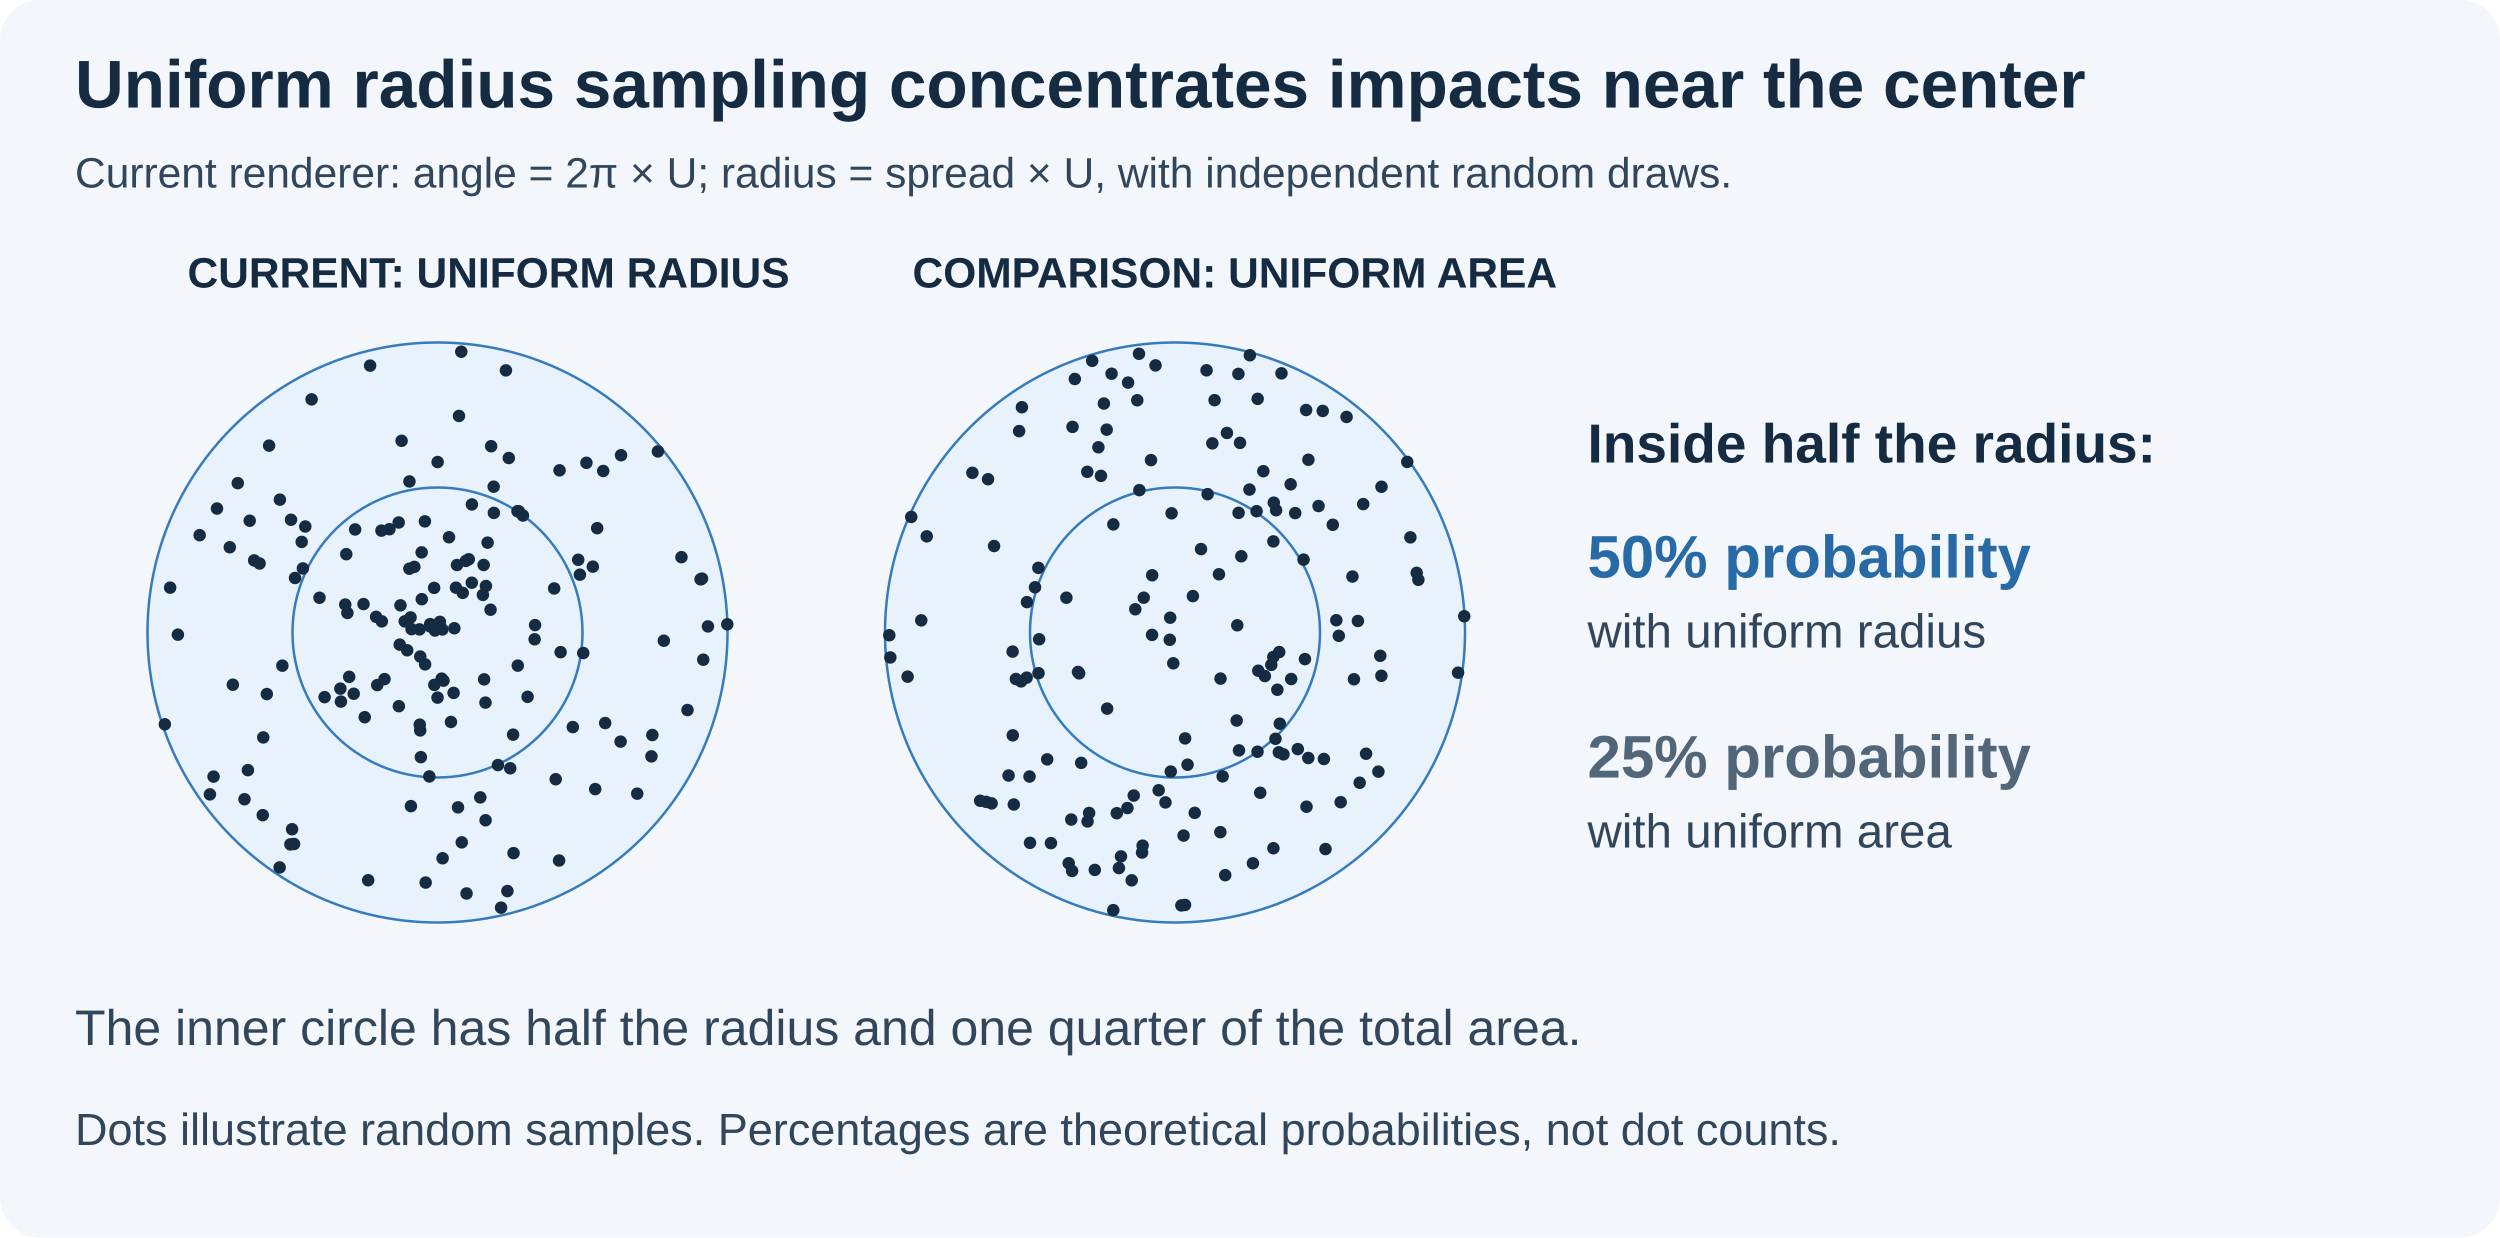
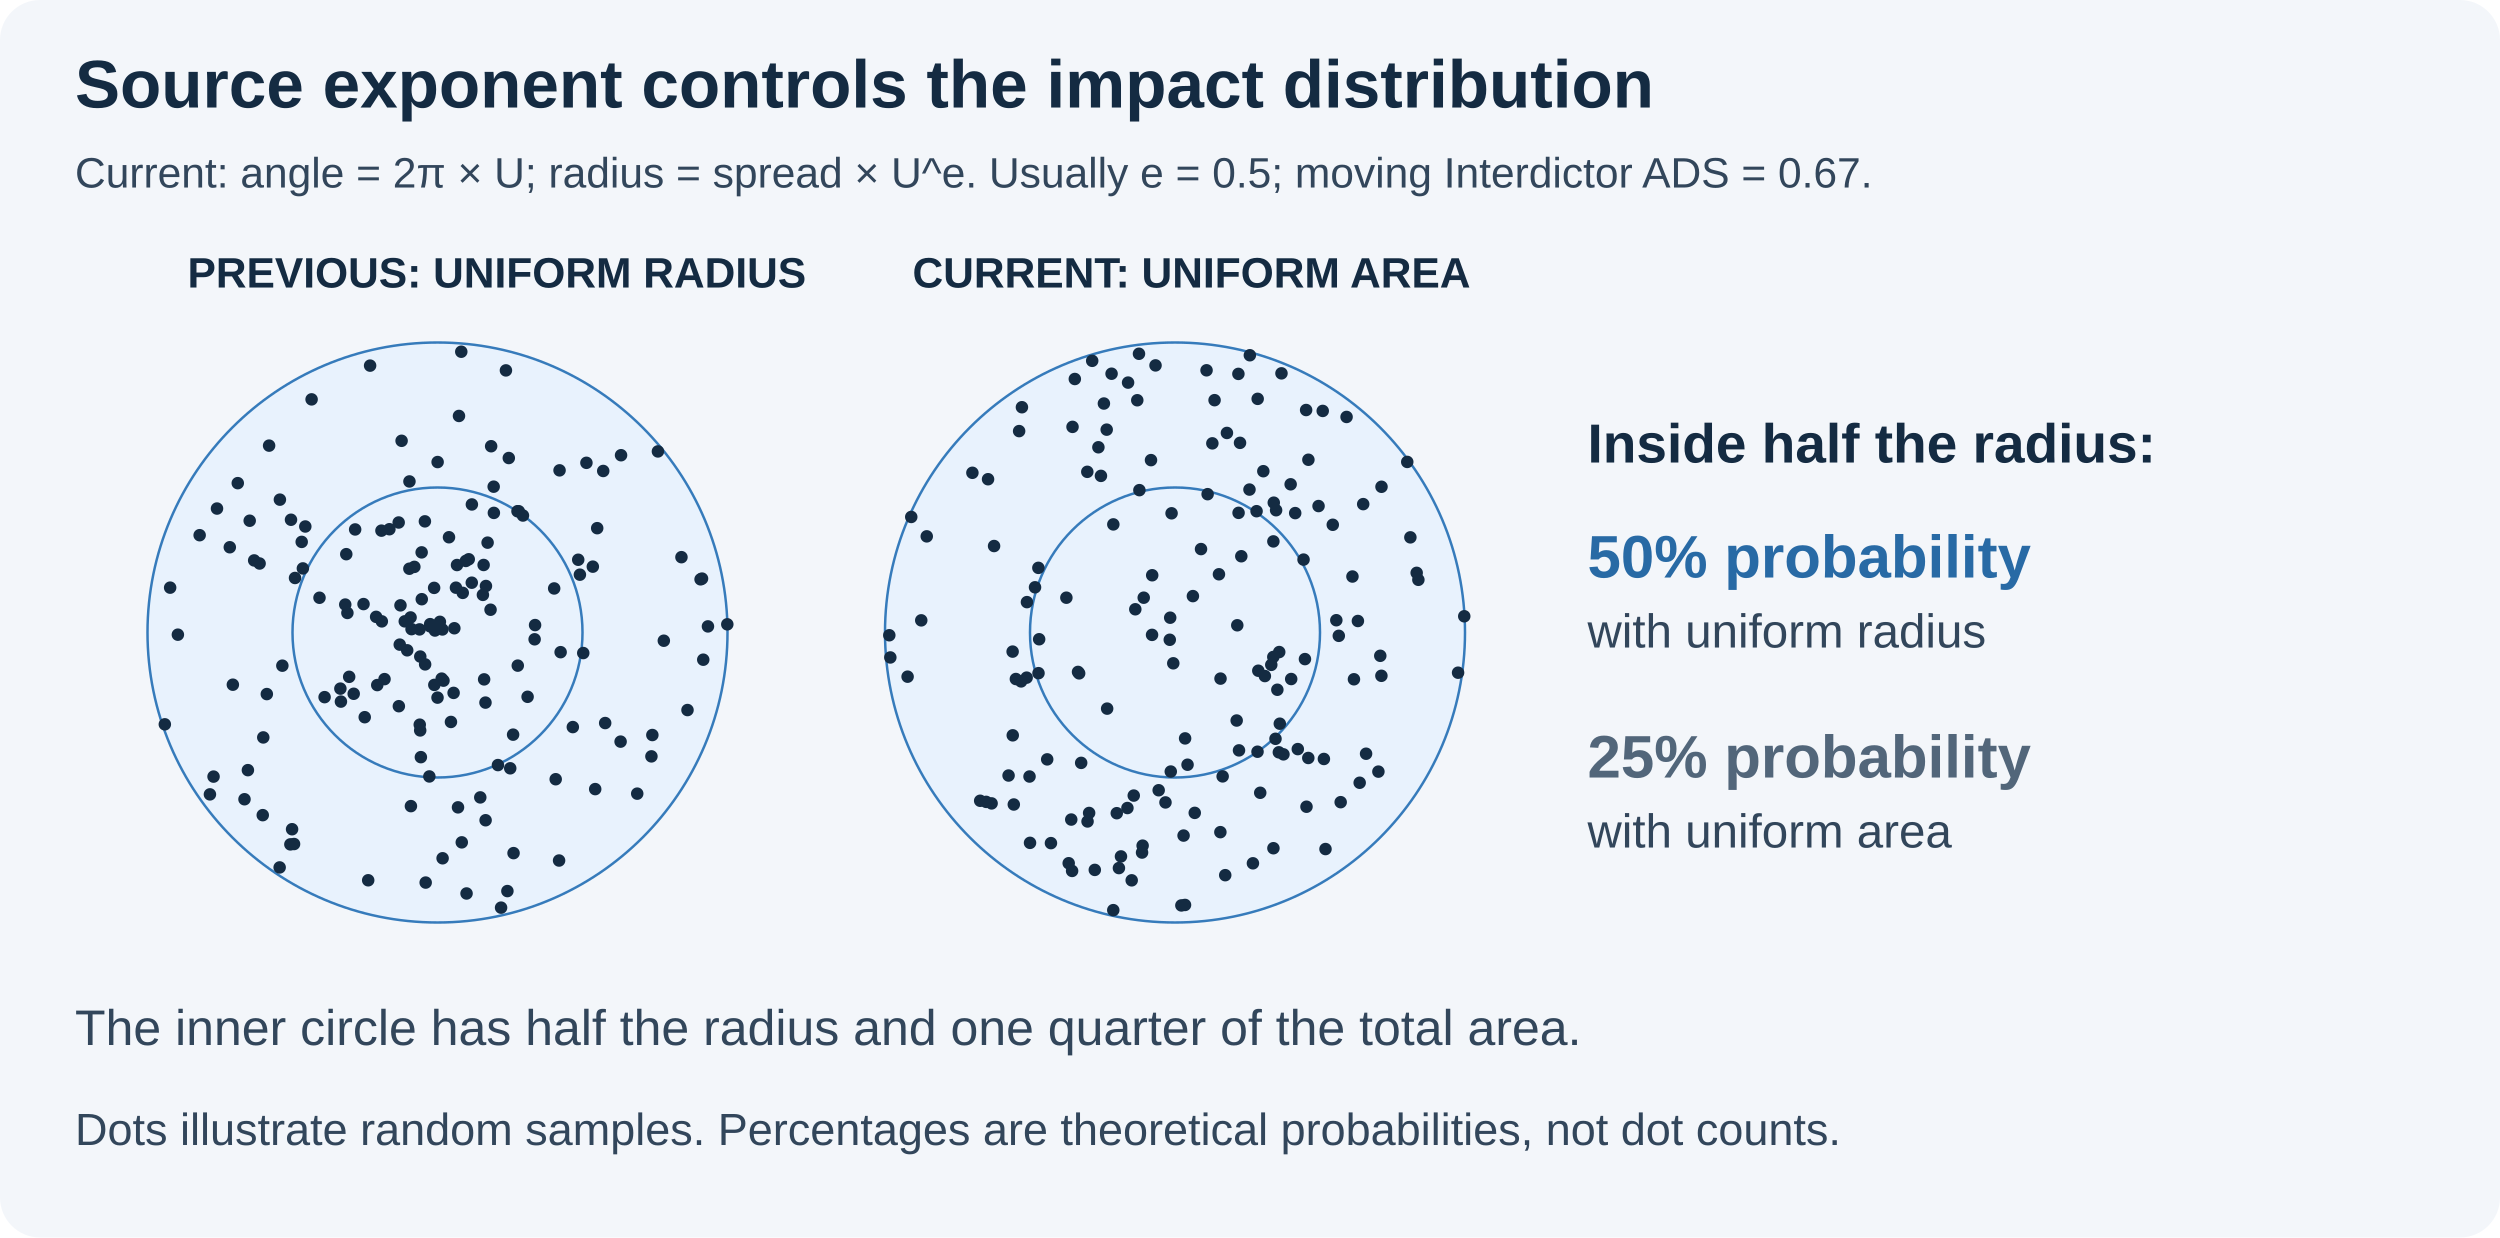
<svg xmlns="http://www.w3.org/2000/svg" viewBox="0 0 1000 495" width="1000" height="495" role="img">
  <rect width="1000" height="495" rx="16" fill="#f3f6fa" />
  <g font-family="Arial, Helvetica, sans-serif">
-     <text x="30" y="43" font-size="27" fill="#142b42" font-weight="700">Uniform radius sampling concentrates impacts near the center</text>
-     <text x="30" y="75" font-size="17" fill="#32465b" font-weight="400">Current renderer: angle = 2π × U; radius = spread × U, with independent random draws.</text>
+     <text x="30" y="43" font-size="27" fill="#142b42" font-weight="700">Source exponent controls the impact distribution</text>
+     <text x="30" y="75" font-size="17" fill="#32465b" font-weight="400">Current: angle = 2π × U; radius = spread × U^e. Usually e = 0.5; moving Interdictor ADS = 0.67.</text>
    <circle cx="175" cy="253" r="116" stroke="#367bbb" fill="#e8f2fd" />
    <circle cx="175" cy="253" r="58" stroke="#367bbb" fill="none" />
    <circle cx="470" cy="253" r="116" stroke="#367bbb" fill="#e8f2fd" />
    <circle cx="470" cy="253" r="58" stroke="#367bbb" fill="none" />
    <circle cx="79.86" cy="214.08" r="2" stroke="#142b42" fill="#142b42" />
    <circle cx="184.51" cy="140.69" r="2" stroke="#142b42" fill="#142b42" />
    <circle cx="118.01" cy="231.19" r="2" stroke="#142b42" fill="#142b42" />
    <circle cx="180.38" cy="288.78" r="2" stroke="#142b42" fill="#142b42" />
    <circle cx="231.29" cy="223.9" r="2" stroke="#142b42" fill="#142b42" />
    <circle cx="283.18" cy="250.56" r="2" stroke="#142b42" fill="#142b42" />
    <circle cx="181.44" cy="277.16" r="2" stroke="#142b42" fill="#142b42" />
    <circle cx="207.52" cy="204.52" r="2" stroke="#142b42" fill="#142b42" />
    <circle cx="167.9" cy="289.87" r="2" stroke="#142b42" fill="#142b42" />
    <circle cx="117.62" cy="337.61" r="2" stroke="#142b42" fill="#142b42" />
    <circle cx="184.71" cy="336.94" r="2" stroke="#142b42" fill="#142b42" />
    <circle cx="173.73" cy="273.96" r="2" stroke="#142b42" fill="#142b42" />
    <circle cx="221.67" cy="235.38" r="2" stroke="#142b42" fill="#142b42" />
    <circle cx="203.52" cy="183.21" r="2" stroke="#142b42" fill="#142b42" />
    <circle cx="237.13" cy="226.66" r="2" stroke="#142b42" fill="#142b42" />
    <circle cx="164.62" cy="251.66" r="2" stroke="#142b42" fill="#142b42" />
    <circle cx="138.1" cy="241.83" r="2" stroke="#142b42" fill="#142b42" />
    <circle cx="207.0" cy="204.49" r="2" stroke="#142b42" fill="#142b42" />
    <circle cx="173.65" cy="235.15" r="2" stroke="#142b42" fill="#142b42" />
    <circle cx="193.45" cy="225.99" r="2" stroke="#142b42" fill="#142b42" />
    <circle cx="260.57" cy="302.55" r="2" stroke="#142b42" fill="#142b42" />
    <circle cx="222.28" cy="311.69" r="2" stroke="#142b42" fill="#142b42" />
    <circle cx="196.46" cy="178.49" r="2" stroke="#142b42" fill="#142b42" />
    <circle cx="71.15" cy="253.87" r="2" stroke="#142b42" fill="#142b42" />
    <circle cx="205.24" cy="293.86" r="2" stroke="#142b42" fill="#142b42" />
    <circle cx="176.96" cy="251.78" r="2" stroke="#142b42" fill="#142b42" />
    <circle cx="99.88" cy="208.29" r="2" stroke="#142b42" fill="#142b42" />
    <circle cx="141.48" cy="277.51" r="2" stroke="#142b42" fill="#142b42" />
    <circle cx="101.67" cy="224.17" r="2" stroke="#142b42" fill="#142b42" />
    <circle cx="234.57" cy="185.13" r="2" stroke="#142b42" fill="#142b42" />
    <circle cx="139.67" cy="270.73" r="2" stroke="#142b42" fill="#142b42" />
    <circle cx="183.2" cy="322.94" r="2" stroke="#142b42" fill="#142b42" />
    <circle cx="155.76" cy="211.69" r="2" stroke="#142b42" fill="#142b42" />
    <circle cx="199.18" cy="306.03" r="2" stroke="#142b42" fill="#142b42" />
    <circle cx="162.88" cy="260.12" r="2" stroke="#142b42" fill="#142b42" />
    <circle cx="200.43" cy="363.06" r="2" stroke="#142b42" fill="#142b42" />
    <circle cx="167.82" cy="251.76" r="2" stroke="#142b42" fill="#142b42" />
    <circle cx="223.82" cy="188.14" r="2" stroke="#142b42" fill="#142b42" />
    <circle cx="68.06" cy="235.06" r="2" stroke="#142b42" fill="#142b42" />
    <circle cx="122.12" cy="210.6" r="2" stroke="#142b42" fill="#142b42" />
    <circle cx="161.91" cy="248.54" r="2" stroke="#142b42" fill="#142b42" />
    <circle cx="195.04" cy="217.06" r="2" stroke="#142b42" fill="#142b42" />
    <circle cx="111.86" cy="346.97" r="2" stroke="#142b42" fill="#142b42" />
    <circle cx="129.84" cy="278.86" r="2" stroke="#142b42" fill="#142b42" />
    <circle cx="142.06" cy="211.78" r="2" stroke="#142b42" fill="#142b42" />
    <circle cx="260.94" cy="294.01" r="2" stroke="#142b42" fill="#142b42" />
    <circle cx="186.33" cy="224.38" r="2" stroke="#142b42" fill="#142b42" />
    <circle cx="105.31" cy="294.97" r="2" stroke="#142b42" fill="#142b42" />
    <circle cx="152.73" cy="248.55" r="2" stroke="#142b42" fill="#142b42" />
    <circle cx="265.53" cy="256.29" r="2" stroke="#142b42" fill="#142b42" />
    <circle cx="171.74" cy="310.58" r="2" stroke="#142b42" fill="#142b42" />
    <circle cx="91.92" cy="218.9" r="2" stroke="#142b42" fill="#142b42" />
    <circle cx="275.0" cy="284.02" r="2" stroke="#142b42" fill="#142b42" />
    <circle cx="145.41" cy="241.63" r="2" stroke="#142b42" fill="#142b42" />
    <circle cx="177.04" cy="343.31" r="2" stroke="#142b42" fill="#142b42" />
    <circle cx="159.54" cy="282.48" r="2" stroke="#142b42" fill="#142b42" />
    <circle cx="136.37" cy="280.64" r="2" stroke="#142b42" fill="#142b42" />
    <circle cx="188.75" cy="201.78" r="2" stroke="#142b42" fill="#142b42" />
    <circle cx="163.78" cy="192.58" r="2" stroke="#142b42" fill="#142b42" />
    <circle cx="290.92" cy="249.73" r="2" stroke="#142b42" fill="#142b42" />
    <circle cx="176.67" cy="271.45" r="2" stroke="#142b42" fill="#142b42" />
    <circle cx="103.84" cy="225.4" r="2" stroke="#142b42" fill="#142b42" />
    <circle cx="202.96" cy="356.43" r="2" stroke="#142b42" fill="#142b42" />
    <circle cx="138.51" cy="221.67" r="2" stroke="#142b42" fill="#142b42" />
    <circle cx="193.16" cy="237.95" r="2" stroke="#142b42" fill="#142b42" />
    <circle cx="197.55" cy="205.16" r="2" stroke="#142b42" fill="#142b42" />
    <circle cx="160.19" cy="242.14" r="2" stroke="#142b42" fill="#142b42" />
    <circle cx="238.08" cy="315.64" r="2" stroke="#142b42" fill="#142b42" />
    <circle cx="204.09" cy="307.32" r="2" stroke="#142b42" fill="#142b42" />
    <circle cx="182.38" cy="235.07" r="2" stroke="#142b42" fill="#142b42" />
    <circle cx="181.74" cy="251.3" r="2" stroke="#142b42" fill="#142b42" />
    <circle cx="164.37" cy="322.45" r="2" stroke="#142b42" fill="#142b42" />
    <circle cx="233.3" cy="261.22" r="2" stroke="#142b42" fill="#142b42" />
    <circle cx="116.4" cy="207.9" r="2" stroke="#142b42" fill="#142b42" />
    <circle cx="194.24" cy="328.1" r="2" stroke="#142b42" fill="#142b42" />
    <circle cx="231.96" cy="229.87" r="2" stroke="#142b42" fill="#142b42" />
    <circle cx="95.11" cy="193.26" r="2" stroke="#142b42" fill="#142b42" />
    <circle cx="168.08" cy="292.17" r="2" stroke="#142b42" fill="#142b42" />
    <circle cx="169.96" cy="208.54" r="2" stroke="#142b42" fill="#142b42" />
    <circle cx="86.8" cy="203.42" r="2" stroke="#142b42" fill="#142b42" />
    <circle cx="248.24" cy="296.65" r="2" stroke="#142b42" fill="#142b42" />
    <circle cx="194.38" cy="234.4" r="2" stroke="#142b42" fill="#142b42" />
    <circle cx="168.11" cy="262.62" r="2" stroke="#142b42" fill="#142b42" />
    <circle cx="163.75" cy="227.49" r="2" stroke="#142b42" fill="#142b42" />
    <circle cx="168.71" cy="239.68" r="2" stroke="#142b42" fill="#142b42" />
    <circle cx="170.27" cy="353.03" r="2" stroke="#142b42" fill="#142b42" />
    <circle cx="152.58" cy="212.26" r="2" stroke="#142b42" fill="#142b42" />
    <circle cx="83.97" cy="317.75" r="2" stroke="#142b42" fill="#142b42" />
    <circle cx="238.88" cy="211.27" r="2" stroke="#142b42" fill="#142b42" />
    <circle cx="175.01" cy="279.05" r="2" stroke="#142b42" fill="#142b42" />
    <circle cx="223.63" cy="344.21" r="2" stroke="#142b42" fill="#142b42" />
    <circle cx="202.37" cy="148.16" r="2" stroke="#142b42" fill="#142b42" />
    <circle cx="93.14" cy="273.88" r="2" stroke="#142b42" fill="#142b42" />
    <circle cx="175.05" cy="184.82" r="2" stroke="#142b42" fill="#142b42" />
    <circle cx="205.42" cy="341.25" r="2" stroke="#142b42" fill="#142b42" />
    <circle cx="175.96" cy="248.73" r="2" stroke="#142b42" fill="#142b42" />
    <circle cx="197.47" cy="194.67" r="2" stroke="#142b42" fill="#142b42" />
    <circle cx="159.9" cy="257.85" r="2" stroke="#142b42" fill="#142b42" />
    <circle cx="127.8" cy="239.1" r="2" stroke="#142b42" fill="#142b42" />
    <circle cx="138.96" cy="245.18" r="2" stroke="#142b42" fill="#142b42" />
    <circle cx="182.8" cy="226.01" r="2" stroke="#142b42" fill="#142b42" />
    <circle cx="147.28" cy="352.11" r="2" stroke="#142b42" fill="#142b42" />
    <circle cx="183.59" cy="166.38" r="2" stroke="#142b42" fill="#142b42" />
    <circle cx="111.96" cy="199.86" r="2" stroke="#142b42" fill="#142b42" />
    <circle cx="192.11" cy="318.96" r="2" stroke="#142b42" fill="#142b42" />
    <circle cx="187.5" cy="223.71" r="2" stroke="#142b42" fill="#142b42" />
    <circle cx="150.9" cy="274.03" r="2" stroke="#142b42" fill="#142b42" />
    <circle cx="172.06" cy="249.66" r="2" stroke="#142b42" fill="#142b42" />
    <circle cx="85.42" cy="310.64" r="2" stroke="#142b42" fill="#142b42" />
    <circle cx="186.62" cy="357.39" r="2" stroke="#142b42" fill="#142b42" />
    <circle cx="173.98" cy="252.21" r="2" stroke="#142b42" fill="#142b42" />
    <circle cx="105.1" cy="326.06" r="2" stroke="#142b42" fill="#142b42" />
    <circle cx="121.15" cy="227.37" r="2" stroke="#142b42" fill="#142b42" />
    <circle cx="99.16" cy="308.06" r="2" stroke="#142b42" fill="#142b42" />
    <circle cx="280.23" cy="231.73" r="2" stroke="#142b42" fill="#142b42" />
    <circle cx="116.83" cy="331.69" r="2" stroke="#142b42" fill="#142b42" />
    <circle cx="97.8" cy="319.7" r="2" stroke="#142b42" fill="#142b42" />
    <circle cx="263.17" cy="180.57" r="2" stroke="#142b42" fill="#142b42" />
    <circle cx="120.68" cy="216.76" r="2" stroke="#142b42" fill="#142b42" />
    <circle cx="106.73" cy="277.63" r="2" stroke="#142b42" fill="#142b42" />
    <circle cx="165.74" cy="226.75" r="2" stroke="#142b42" fill="#142b42" />
    <circle cx="160.64" cy="176.32" r="2" stroke="#142b42" fill="#142b42" />
    <circle cx="168.35" cy="302.86" r="2" stroke="#142b42" fill="#142b42" />
    <circle cx="188.71" cy="233.08" r="2" stroke="#142b42" fill="#142b42" />
    <circle cx="136.15" cy="275.45" r="2" stroke="#142b42" fill="#142b42" />
    <circle cx="272.58" cy="222.87" r="2" stroke="#142b42" fill="#142b42" />
    <circle cx="209.18" cy="206.21" r="2" stroke="#142b42" fill="#142b42" />
    <circle cx="242.07" cy="289.22" r="2" stroke="#142b42" fill="#142b42" />
    <circle cx="112.94" cy="266.27" r="2" stroke="#142b42" fill="#142b42" />
    <circle cx="172.03" cy="250.53" r="2" stroke="#142b42" fill="#142b42" />
    <circle cx="179.6" cy="214.9" r="2" stroke="#142b42" fill="#142b42" />
    <circle cx="224.25" cy="260.87" r="2" stroke="#142b42" fill="#142b42" />
    <circle cx="229.13" cy="290.83" r="2" stroke="#142b42" fill="#142b42" />
    <circle cx="248.42" cy="182.09" r="2" stroke="#142b42" fill="#142b42" />
    <circle cx="153.81" cy="271.65" r="2" stroke="#142b42" fill="#142b42" />
    <circle cx="211.04" cy="278.72" r="2" stroke="#142b42" fill="#142b42" />
    <circle cx="150.45" cy="246.74" r="2" stroke="#142b42" fill="#142b42" />
    <circle cx="193.65" cy="271.75" r="2" stroke="#142b42" fill="#142b42" />
    <circle cx="207.11" cy="266.25" r="2" stroke="#142b42" fill="#142b42" />
    <circle cx="65.93" cy="289.73" r="2" stroke="#142b42" fill="#142b42" />
    <circle cx="241.29" cy="188.39" r="2" stroke="#142b42" fill="#142b42" />
    <circle cx="164.23" cy="246.98" r="2" stroke="#142b42" fill="#142b42" />
    <circle cx="254.89" cy="317.46" r="2" stroke="#142b42" fill="#142b42" />
    <circle cx="145.89" cy="286.88" r="2" stroke="#142b42" fill="#142b42" />
    <circle cx="194.19" cy="281.04" r="2" stroke="#142b42" fill="#142b42" />
    <circle cx="116.15" cy="337.75" r="2" stroke="#142b42" fill="#142b42" />
    <circle cx="159.47" cy="209.0" r="2" stroke="#142b42" fill="#142b42" />
    <circle cx="213.85" cy="255.72" r="2" stroke="#142b42" fill="#142b42" />
    <circle cx="168.66" cy="220.95" r="2" stroke="#142b42" fill="#142b42" />
    <circle cx="170.05" cy="265.75" r="2" stroke="#142b42" fill="#142b42" />
    <circle cx="175.73" cy="251.21" r="2" stroke="#142b42" fill="#142b42" />
    <circle cx="185.1" cy="237.15" r="2" stroke="#142b42" fill="#142b42" />
    <circle cx="124.64" cy="159.75" r="2" stroke="#142b42" fill="#142b42" />
    <circle cx="148.04" cy="146.25" r="2" stroke="#142b42" fill="#142b42" />
    <circle cx="177.39" cy="272.26" r="2" stroke="#142b42" fill="#142b42" />
    <circle cx="107.64" cy="178.25" r="2" stroke="#142b42" fill="#142b42" />
    <circle cx="280.81" cy="231.44" r="2" stroke="#142b42" fill="#142b42" />
    <circle cx="196.22" cy="243.89" r="2" stroke="#142b42" fill="#142b42" />
    <circle cx="281.3" cy="263.88" r="2" stroke="#142b42" fill="#142b42" />
    <circle cx="214.03" cy="250.03" r="2" stroke="#142b42" fill="#142b42" />
    <circle cx="448.39" cy="342.57" r="2" stroke="#142b42" fill="#142b42" />
    <circle cx="467.91" cy="255.91" r="2" stroke="#142b42" fill="#142b42" />
    <circle cx="512.59" cy="149.34" r="2" stroke="#142b42" fill="#142b42" />
    <circle cx="370.7" cy="214.54" r="2" stroke="#142b42" fill="#142b42" />
    <circle cx="395.22" cy="191.69" r="2" stroke="#142b42" fill="#142b42" />
    <circle cx="444.63" cy="149.49" r="2" stroke="#142b42" fill="#142b42" />
    <circle cx="477.9" cy="325.15" r="2" stroke="#142b42" fill="#142b42" />
    <circle cx="509.35" cy="216.56" r="2" stroke="#142b42" fill="#142b42" />
    <circle cx="429.93" cy="151.6" r="2" stroke="#142b42" fill="#142b42" />
    <circle cx="405.1" cy="294.13" r="2" stroke="#142b42" fill="#142b42" />
    <circle cx="435.65" cy="325.19" r="2" stroke="#142b42" fill="#142b42" />
    <circle cx="521.98" cy="263.64" r="2" stroke="#142b42" fill="#142b42" />
    <circle cx="455.76" cy="196.06" r="2" stroke="#142b42" fill="#142b42" />
    <circle cx="566.67" cy="229.14" r="2" stroke="#142b42" fill="#142b42" />
    <circle cx="552.11" cy="262.32" r="2" stroke="#142b42" fill="#142b42" />
    <circle cx="564.15" cy="214.94" r="2" stroke="#142b42" fill="#142b42" />
    <circle cx="456.82" cy="341.02" r="2" stroke="#142b42" fill="#142b42" />
    <circle cx="394.46" cy="320.75" r="2" stroke="#142b42" fill="#142b42" />
    <circle cx="509.37" cy="339.29" r="2" stroke="#142b42" fill="#142b42" />
    <circle cx="414.01" cy="234.92" r="2" stroke="#142b42" fill="#142b42" />
    <circle cx="405.05" cy="260.64" r="2" stroke="#142b42" fill="#142b42" />
    <circle cx="484.94" cy="177.34" r="2" stroke="#142b42" fill="#142b42" />
    <circle cx="546.43" cy="301.49" r="2" stroke="#142b42" fill="#142b42" />
    <circle cx="434.92" cy="188.73" r="2" stroke="#142b42" fill="#142b42" />
    <circle cx="411.81" cy="310.61" r="2" stroke="#142b42" fill="#142b42" />
    <circle cx="540.98" cy="230.61" r="2" stroke="#142b42" fill="#142b42" />
    <circle cx="446.71" cy="325.28" r="2" stroke="#142b42" fill="#142b42" />
    <circle cx="499.94" cy="142.1" r="2" stroke="#142b42" fill="#142b42" />
    <circle cx="460.82" cy="253.95" r="2" stroke="#142b42" fill="#142b42" />
    <circle cx="511.54" cy="300.92" r="2" stroke="#142b42" fill="#142b42" />
    <circle cx="429.01" cy="170.75" r="2" stroke="#142b42" fill="#142b42" />
    <circle cx="567.35" cy="231.92" r="2" stroke="#142b42" fill="#142b42" />
    <circle cx="469.31" cy="265.32" r="2" stroke="#142b42" fill="#142b42" />
    <circle cx="505.95" cy="270.42" r="2" stroke="#142b42" fill="#142b42" />
    <circle cx="487.58" cy="229.71" r="2" stroke="#142b42" fill="#142b42" />
    <circle cx="474.01" cy="361.98" r="2" stroke="#142b42" fill="#142b42" />
    <circle cx="453.5" cy="318.23" r="2" stroke="#142b42" fill="#142b42" />
    <circle cx="415.66" cy="255.7" r="2" stroke="#142b42" fill="#142b42" />
    <circle cx="451.23" cy="153.04" r="2" stroke="#142b42" fill="#142b42" />
    <circle cx="502.63" cy="204.48" r="2" stroke="#142b42" fill="#142b42" />
    <circle cx="516.48" cy="271.61" r="2" stroke="#142b42" fill="#142b42" />
    <circle cx="505.33" cy="188.48" r="2" stroke="#142b42" fill="#142b42" />
    <circle cx="530.2" cy="339.62" r="2" stroke="#142b42" fill="#142b42" />
    <circle cx="485.83" cy="160.07" r="2" stroke="#142b42" fill="#142b42" />
    <circle cx="466.19" cy="320.97" r="2" stroke="#142b42" fill="#142b42" />
    <circle cx="513.38" cy="301.74" r="2" stroke="#142b42" fill="#142b42" />
    <circle cx="551.36" cy="308.65" r="2" stroke="#142b42" fill="#142b42" />
    <circle cx="543.87" cy="313.1" r="2" stroke="#142b42" fill="#142b42" />
    <circle cx="495.6" cy="300.15" r="2" stroke="#142b42" fill="#142b42" />
    <circle cx="562.9" cy="184.77" r="2" stroke="#142b42" fill="#142b42" />
    <circle cx="356.13" cy="262.98" r="2" stroke="#142b42" fill="#142b42" />
    <circle cx="494.67" cy="288.21" r="2" stroke="#142b42" fill="#142b42" />
    <circle cx="480.41" cy="219.63" r="2" stroke="#142b42" fill="#142b42" />
    <circle cx="504.09" cy="317.11" r="2" stroke="#142b42" fill="#142b42" />
    <circle cx="388.96" cy="189.12" r="2" stroke="#142b42" fill="#142b42" />
    <circle cx="518.08" cy="205.24" r="2" stroke="#142b42" fill="#142b42" />
    <circle cx="420.38" cy="337.25" r="2" stroke="#142b42" fill="#142b42" />
    <circle cx="460.4" cy="184.05" r="2" stroke="#142b42" fill="#142b42" />
    <circle cx="397.63" cy="218.41" r="2" stroke="#142b42" fill="#142b42" />
    <circle cx="415.4" cy="269.27" r="2" stroke="#142b42" fill="#142b42" />
    <circle cx="495.36" cy="149.56" r="2" stroke="#142b42" fill="#142b42" />
    <circle cx="364.5" cy="206.78" r="2" stroke="#142b42" fill="#142b42" />
    <circle cx="447.57" cy="347.23" r="2" stroke="#142b42" fill="#142b42" />
    <circle cx="392.07" cy="320.31" r="2" stroke="#142b42" fill="#142b42" />
    <circle cx="510.94" cy="275.9" r="2" stroke="#142b42" fill="#142b42" />
    <circle cx="412.01" cy="337.14" r="2" stroke="#142b42" fill="#142b42" />
    <circle cx="483.05" cy="197.67" r="2" stroke="#142b42" fill="#142b42" />
    <circle cx="407.65" cy="172.44" r="2" stroke="#142b42" fill="#142b42" />
    <circle cx="496.52" cy="222.5" r="2" stroke="#142b42" fill="#142b42" />
    <circle cx="543.16" cy="248.4" r="2" stroke="#142b42" fill="#142b42" />
    <circle cx="457.05" cy="338.26" r="2" stroke="#142b42" fill="#142b42" />
    <circle cx="440.38" cy="190.35" r="2" stroke="#142b42" fill="#142b42" />
    <circle cx="535.52" cy="254.33" r="2" stroke="#142b42" fill="#142b42" />
    <circle cx="482.62" cy="148.12" r="2" stroke="#142b42" fill="#142b42" />
    <circle cx="495.43" cy="205.14" r="2" stroke="#142b42" fill="#142b42" />
    <circle cx="503.32" cy="268.29" r="2" stroke="#142b42" fill="#142b42" />
    <circle cx="521.42" cy="223.84" r="2" stroke="#142b42" fill="#142b42" />
    <circle cx="496.01" cy="177.14" r="2" stroke="#142b42" fill="#142b42" />
    <circle cx="534.53" cy="248.09" r="2" stroke="#142b42" fill="#142b42" />
    <circle cx="428.84" cy="348.37" r="2" stroke="#142b42" fill="#142b42" />
    <circle cx="463.47" cy="316.1" r="2" stroke="#142b42" fill="#142b42" />
    <circle cx="585.7" cy="246.51" r="2" stroke="#142b42" fill="#142b42" />
    <circle cx="445.31" cy="364.06" r="2" stroke="#142b42" fill="#142b42" />
    <circle cx="510.2" cy="295.52" r="2" stroke="#142b42" fill="#142b42" />
    <circle cx="410.66" cy="271.06" r="2" stroke="#142b42" fill="#142b42" />
    <circle cx="519.12" cy="299.64" r="2" stroke="#142b42" fill="#142b42" />
    <circle cx="431.21" cy="268.77" r="2" stroke="#142b42" fill="#142b42" />
    <circle cx="418.88" cy="303.75" r="2" stroke="#142b42" fill="#142b42" />
    <circle cx="396.64" cy="321.36" r="2" stroke="#142b42" fill="#142b42" />
    <circle cx="522.45" cy="164.01" r="2" stroke="#142b42" fill="#142b42" />
    <circle cx="452.68" cy="352.13" r="2" stroke="#142b42" fill="#142b42" />
    <circle cx="432.47" cy="305.15" r="2" stroke="#142b42" fill="#142b42" />
    <circle cx="405.52" cy="321.8" r="2" stroke="#142b42" fill="#142b42" />
    <circle cx="510.44" cy="204.09" r="2" stroke="#142b42" fill="#142b42" />
    <circle cx="490.09" cy="350.07" r="2" stroke="#142b42" fill="#142b42" />
    <circle cx="442.86" cy="283.45" r="2" stroke="#142b42" fill="#142b42" />
    <circle cx="503.07" cy="159.54" r="2" stroke="#142b42" fill="#142b42" />
    <circle cx="511.92" cy="289.48" r="2" stroke="#142b42" fill="#142b42" />
    <circle cx="522.6" cy="322.69" r="2" stroke="#142b42" fill="#142b42" />
    <circle cx="489.06" cy="310.55" r="2" stroke="#142b42" fill="#142b42" />
    <circle cx="472.55" cy="362.17" r="2" stroke="#142b42" fill="#142b42" />
    <circle cx="508.51" cy="265.94" r="2" stroke="#142b42" fill="#142b42" />
    <circle cx="415.35" cy="227.14" r="2" stroke="#142b42" fill="#142b42" />
    <circle cx="363.04" cy="270.67" r="2" stroke="#142b42" fill="#142b42" />
    <circle cx="410.78" cy="240.85" r="2" stroke="#142b42" fill="#142b42" />
    <circle cx="406.35" cy="271.61" r="2" stroke="#142b42" fill="#142b42" />
    <circle cx="355.72" cy="254.1" r="2" stroke="#142b42" fill="#142b42" />
    <circle cx="552.56" cy="270.32" r="2" stroke="#142b42" fill="#142b42" />
    <circle cx="426.55" cy="239.08" r="2" stroke="#142b42" fill="#142b42" />
    <circle cx="460.88" cy="230.1" r="2" stroke="#142b42" fill="#142b42" />
    <circle cx="450.97" cy="323.21" r="2" stroke="#142b42" fill="#142b42" />
    <circle cx="441.56" cy="161.41" r="2" stroke="#142b42" fill="#142b42" />
    <circle cx="523.36" cy="183.9" r="2" stroke="#142b42" fill="#142b42" />
    <circle cx="473.43" cy="334.23" r="2" stroke="#142b42" fill="#142b42" />
    <circle cx="431.66" cy="269.34" r="2" stroke="#142b42" fill="#142b42" />
    <circle cx="533.11" cy="209.91" r="2" stroke="#142b42" fill="#142b42" />
    <circle cx="457.49" cy="239.08" r="2" stroke="#142b42" fill="#142b42" />
    <circle cx="545.28" cy="201.65" r="2" stroke="#142b42" fill="#142b42" />
    <circle cx="454.12" cy="243.71" r="2" stroke="#142b42" fill="#142b42" />
    <circle cx="475.02" cy="305.89" r="2" stroke="#142b42" fill="#142b42" />
    <circle cx="442.68" cy="171.86" r="2" stroke="#142b42" fill="#142b42" />
    <circle cx="368.5" cy="248.14" r="2" stroke="#142b42" fill="#142b42" />
    <circle cx="445.33" cy="209.76" r="2" stroke="#142b42" fill="#142b42" />
    <circle cx="427.48" cy="345.29" r="2" stroke="#142b42" fill="#142b42" />
    <circle cx="488.15" cy="332.86" r="2" stroke="#142b42" fill="#142b42" />
    <circle cx="509.32" cy="262.79" r="2" stroke="#142b42" fill="#142b42" />
    <circle cx="462.21" cy="146.16" r="2" stroke="#142b42" fill="#142b42" />
    <circle cx="474.04" cy="295.36" r="2" stroke="#142b42" fill="#142b42" />
    <circle cx="501.17" cy="345.32" r="2" stroke="#142b42" fill="#142b42" />
    <circle cx="552.6" cy="194.71" r="2" stroke="#142b42" fill="#142b42" />
    <circle cx="437.92" cy="347.96" r="2" stroke="#142b42" fill="#142b42" />
    <circle cx="403.43" cy="310.21" r="2" stroke="#142b42" fill="#142b42" />
    <circle cx="477.16" cy="238.44" r="2" stroke="#142b42" fill="#142b42" />
    <circle cx="509.51" cy="201.07" r="2" stroke="#142b42" fill="#142b42" />
    <circle cx="435.02" cy="328.58" r="2" stroke="#142b42" fill="#142b42" />
    <circle cx="428.5" cy="327.82" r="2" stroke="#142b42" fill="#142b42" />
    <circle cx="436.88" cy="144.33" r="2" stroke="#142b42" fill="#142b42" />
    <circle cx="527.42" cy="202.42" r="2" stroke="#142b42" fill="#142b42" />
    <circle cx="511.69" cy="260.82" r="2" stroke="#142b42" fill="#142b42" />
    <circle cx="583.23" cy="269.08" r="2" stroke="#142b42" fill="#142b42" />
    <circle cx="468.63" cy="205.32" r="2" stroke="#142b42" fill="#142b42" />
    <circle cx="408.44" cy="272.56" r="2" stroke="#142b42" fill="#142b42" />
    <circle cx="503.01" cy="300.69" r="2" stroke="#142b42" fill="#142b42" />
    <circle cx="494.91" cy="250.11" r="2" stroke="#142b42" fill="#142b42" />
    <circle cx="490.77" cy="173.18" r="2" stroke="#142b42" fill="#142b42" />
    <circle cx="455.59" cy="141.51" r="2" stroke="#142b42" fill="#142b42" />
    <circle cx="454.91" cy="160.1" r="2" stroke="#142b42" fill="#142b42" />
    <circle cx="538.63" cy="166.78" r="2" stroke="#142b42" fill="#142b42" />
    <circle cx="529.56" cy="303.59" r="2" stroke="#142b42" fill="#142b42" />
    <circle cx="468.08" cy="247.08" r="2" stroke="#142b42" fill="#142b42" />
    <circle cx="499.79" cy="195.83" r="2" stroke="#142b42" fill="#142b42" />
    <circle cx="488.21" cy="271.44" r="2" stroke="#142b42" fill="#142b42" />
    <circle cx="536.27" cy="320.87" r="2" stroke="#142b42" fill="#142b42" />
    <circle cx="541.58" cy="271.71" r="2" stroke="#142b42" fill="#142b42" />
    <circle cx="439.36" cy="178.91" r="2" stroke="#142b42" fill="#142b42" />
    <circle cx="468.31" cy="308.62" r="2" stroke="#142b42" fill="#142b42" />
    <circle cx="408.77" cy="162.89" r="2" stroke="#142b42" fill="#142b42" />
    <circle cx="529.09" cy="164.37" r="2" stroke="#142b42" fill="#142b42" />
    <circle cx="516.26" cy="193.72" r="2" stroke="#142b42" fill="#142b42" />
    <circle cx="523.32" cy="303.19" r="2" stroke="#142b42" fill="#142b42" />
-     <text x="75" y="115" font-size="17" fill="#142b42" font-weight="700">CURRENT: UNIFORM RADIUS</text>
-     <text x="365" y="115" font-size="17" fill="#142b42" font-weight="700">COMPARISON: UNIFORM AREA</text>
+     <text x="75" y="115" font-size="17" fill="#142b42" font-weight="700">PREVIOUS: UNIFORM RADIUS</text>
+     <text x="365" y="115" font-size="17" fill="#142b42" font-weight="700">CURRENT: UNIFORM AREA</text>
    <text x="635" y="185" font-size="22" fill="#142b42" font-weight="700">Inside half the radius:</text>
    <text x="635" y="231" font-size="24" fill="#286aa5" font-weight="700">50% probability</text>
    <text x="635" y="259" font-size="19" fill="#32465b" font-weight="400">with uniform radius</text>
    <text x="635" y="311" font-size="24" fill="#52667a" font-weight="700">25% probability</text>
    <text x="635" y="339" font-size="19" fill="#32465b" font-weight="400">with uniform area</text>
    <text x="30" y="418" font-size="20" fill="#32465b" font-weight="400">The inner circle has half the radius and one quarter of the total area.</text>
    <text x="30" y="458" font-size="18" fill="#32465b" font-weight="400">Dots illustrate random samples. Percentages are theoretical probabilities, not dot counts.</text>
  </g>
</svg>
